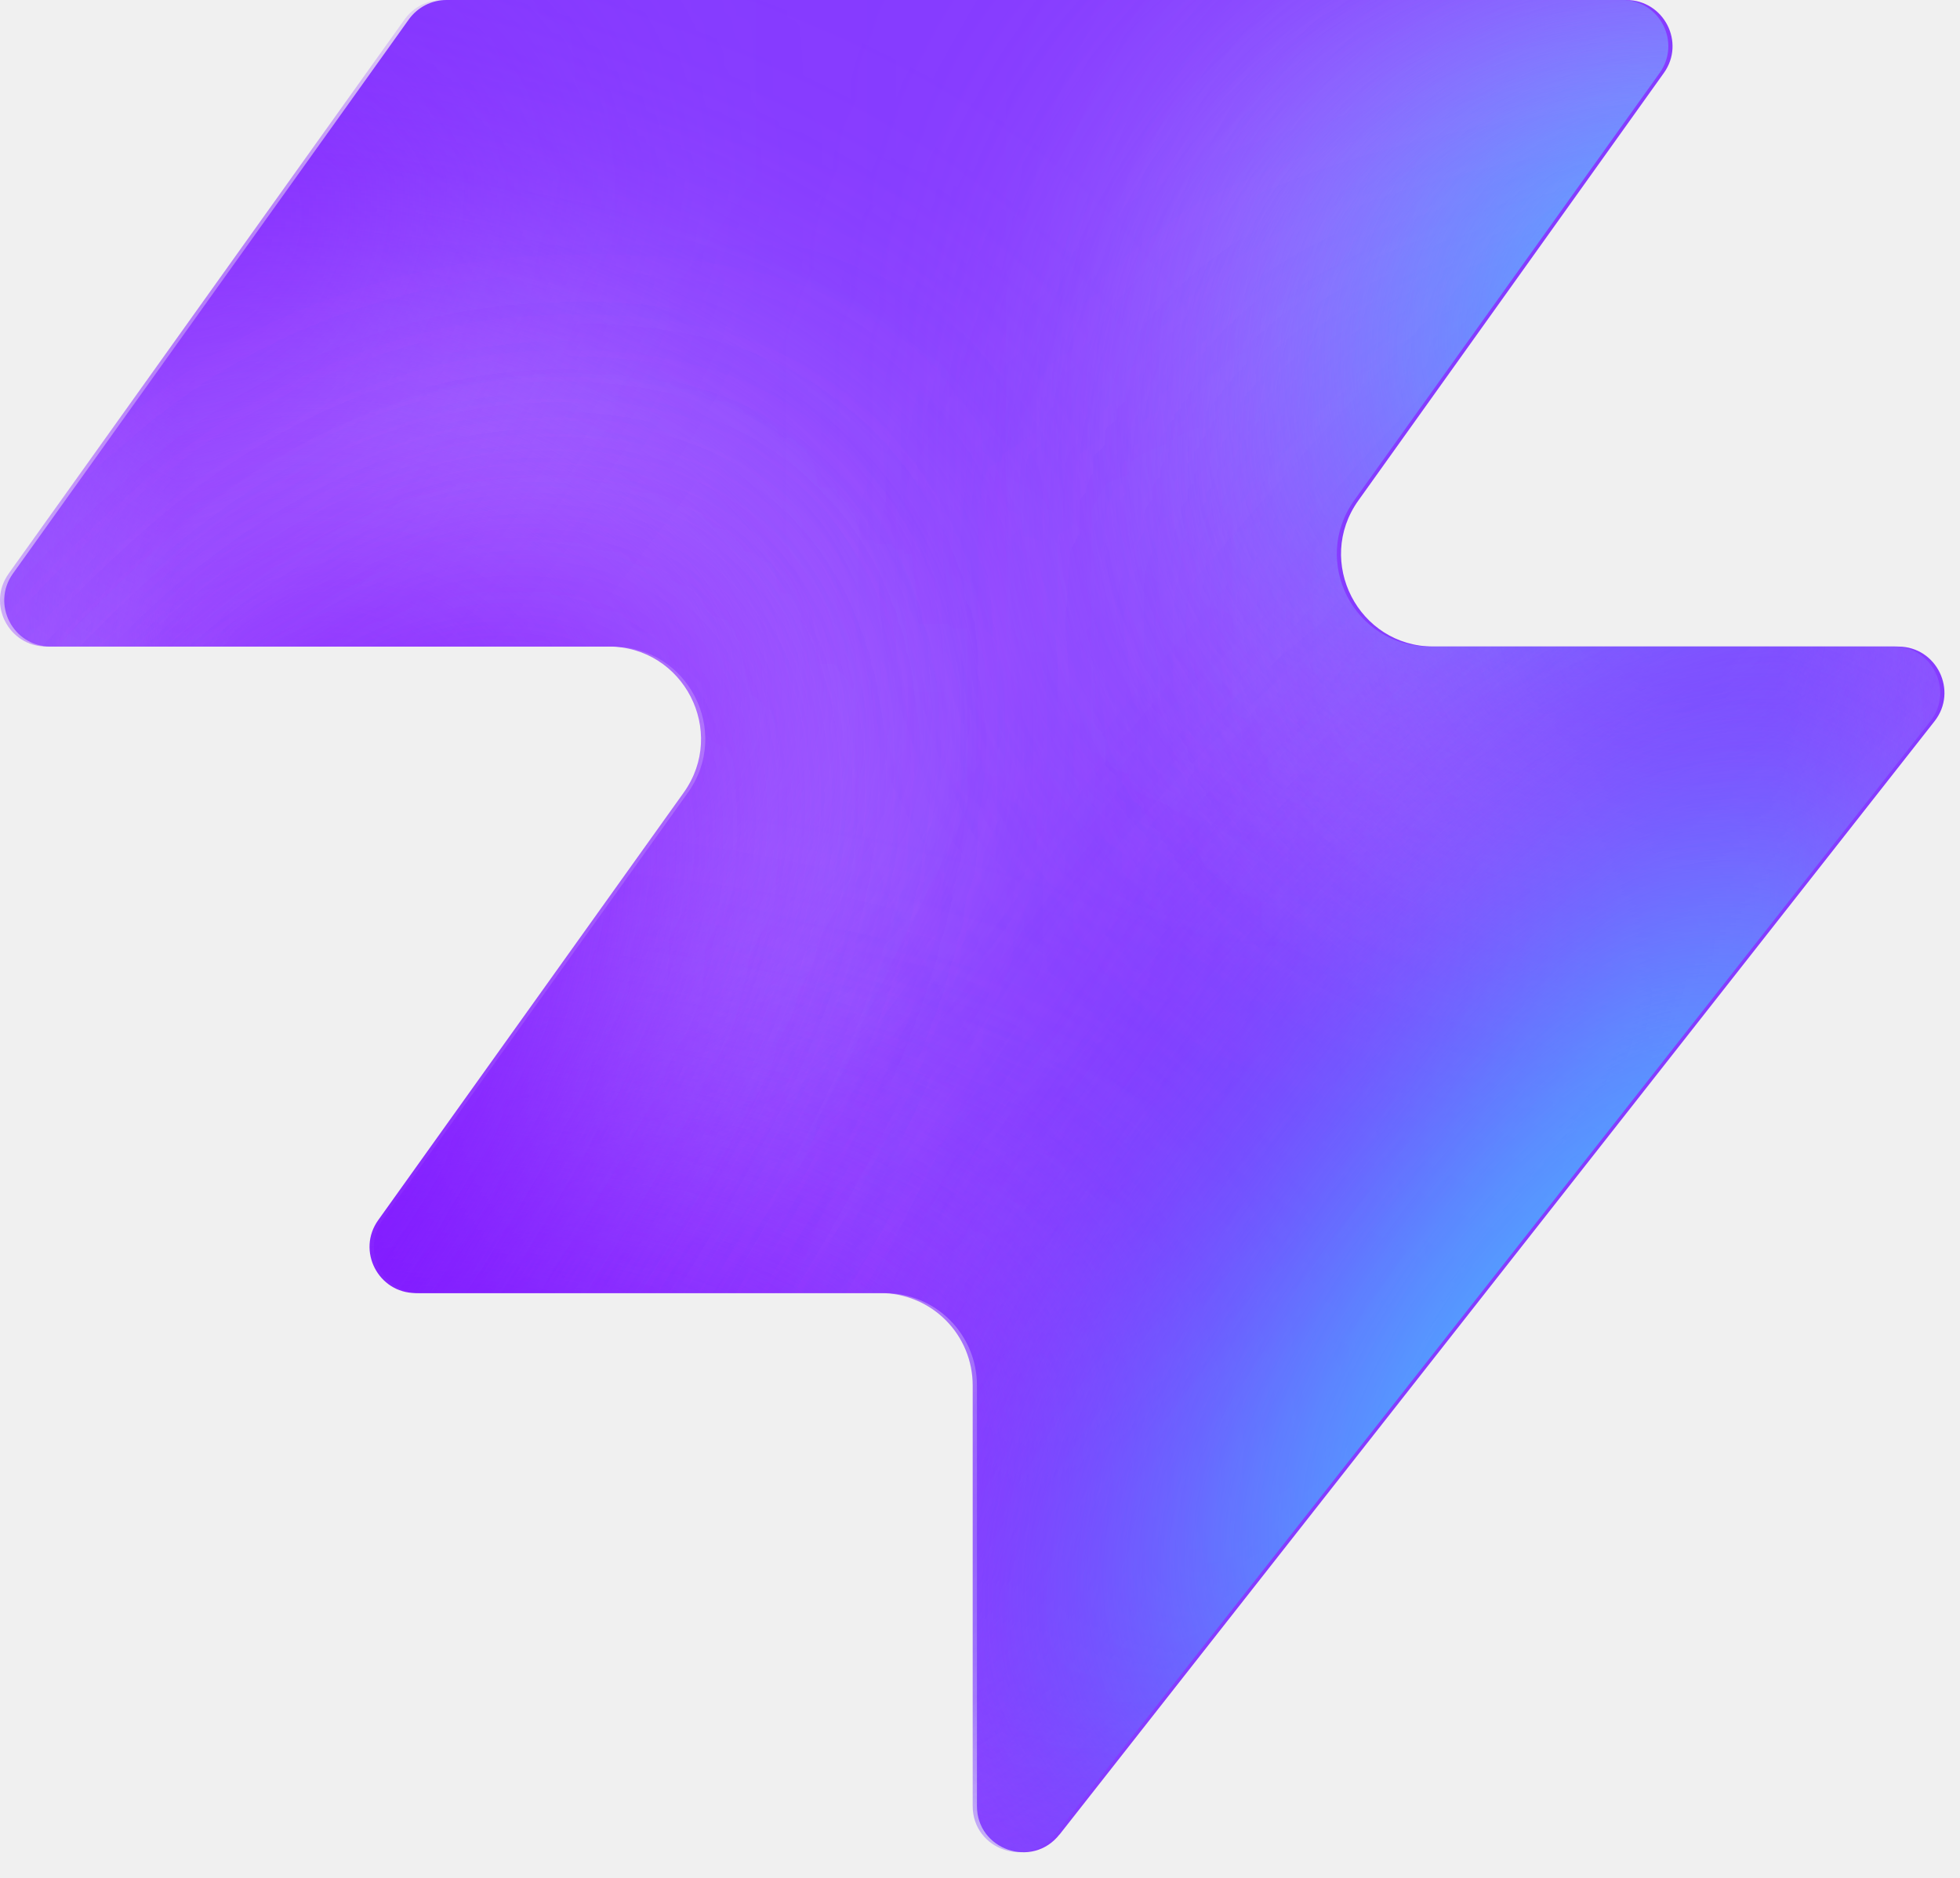
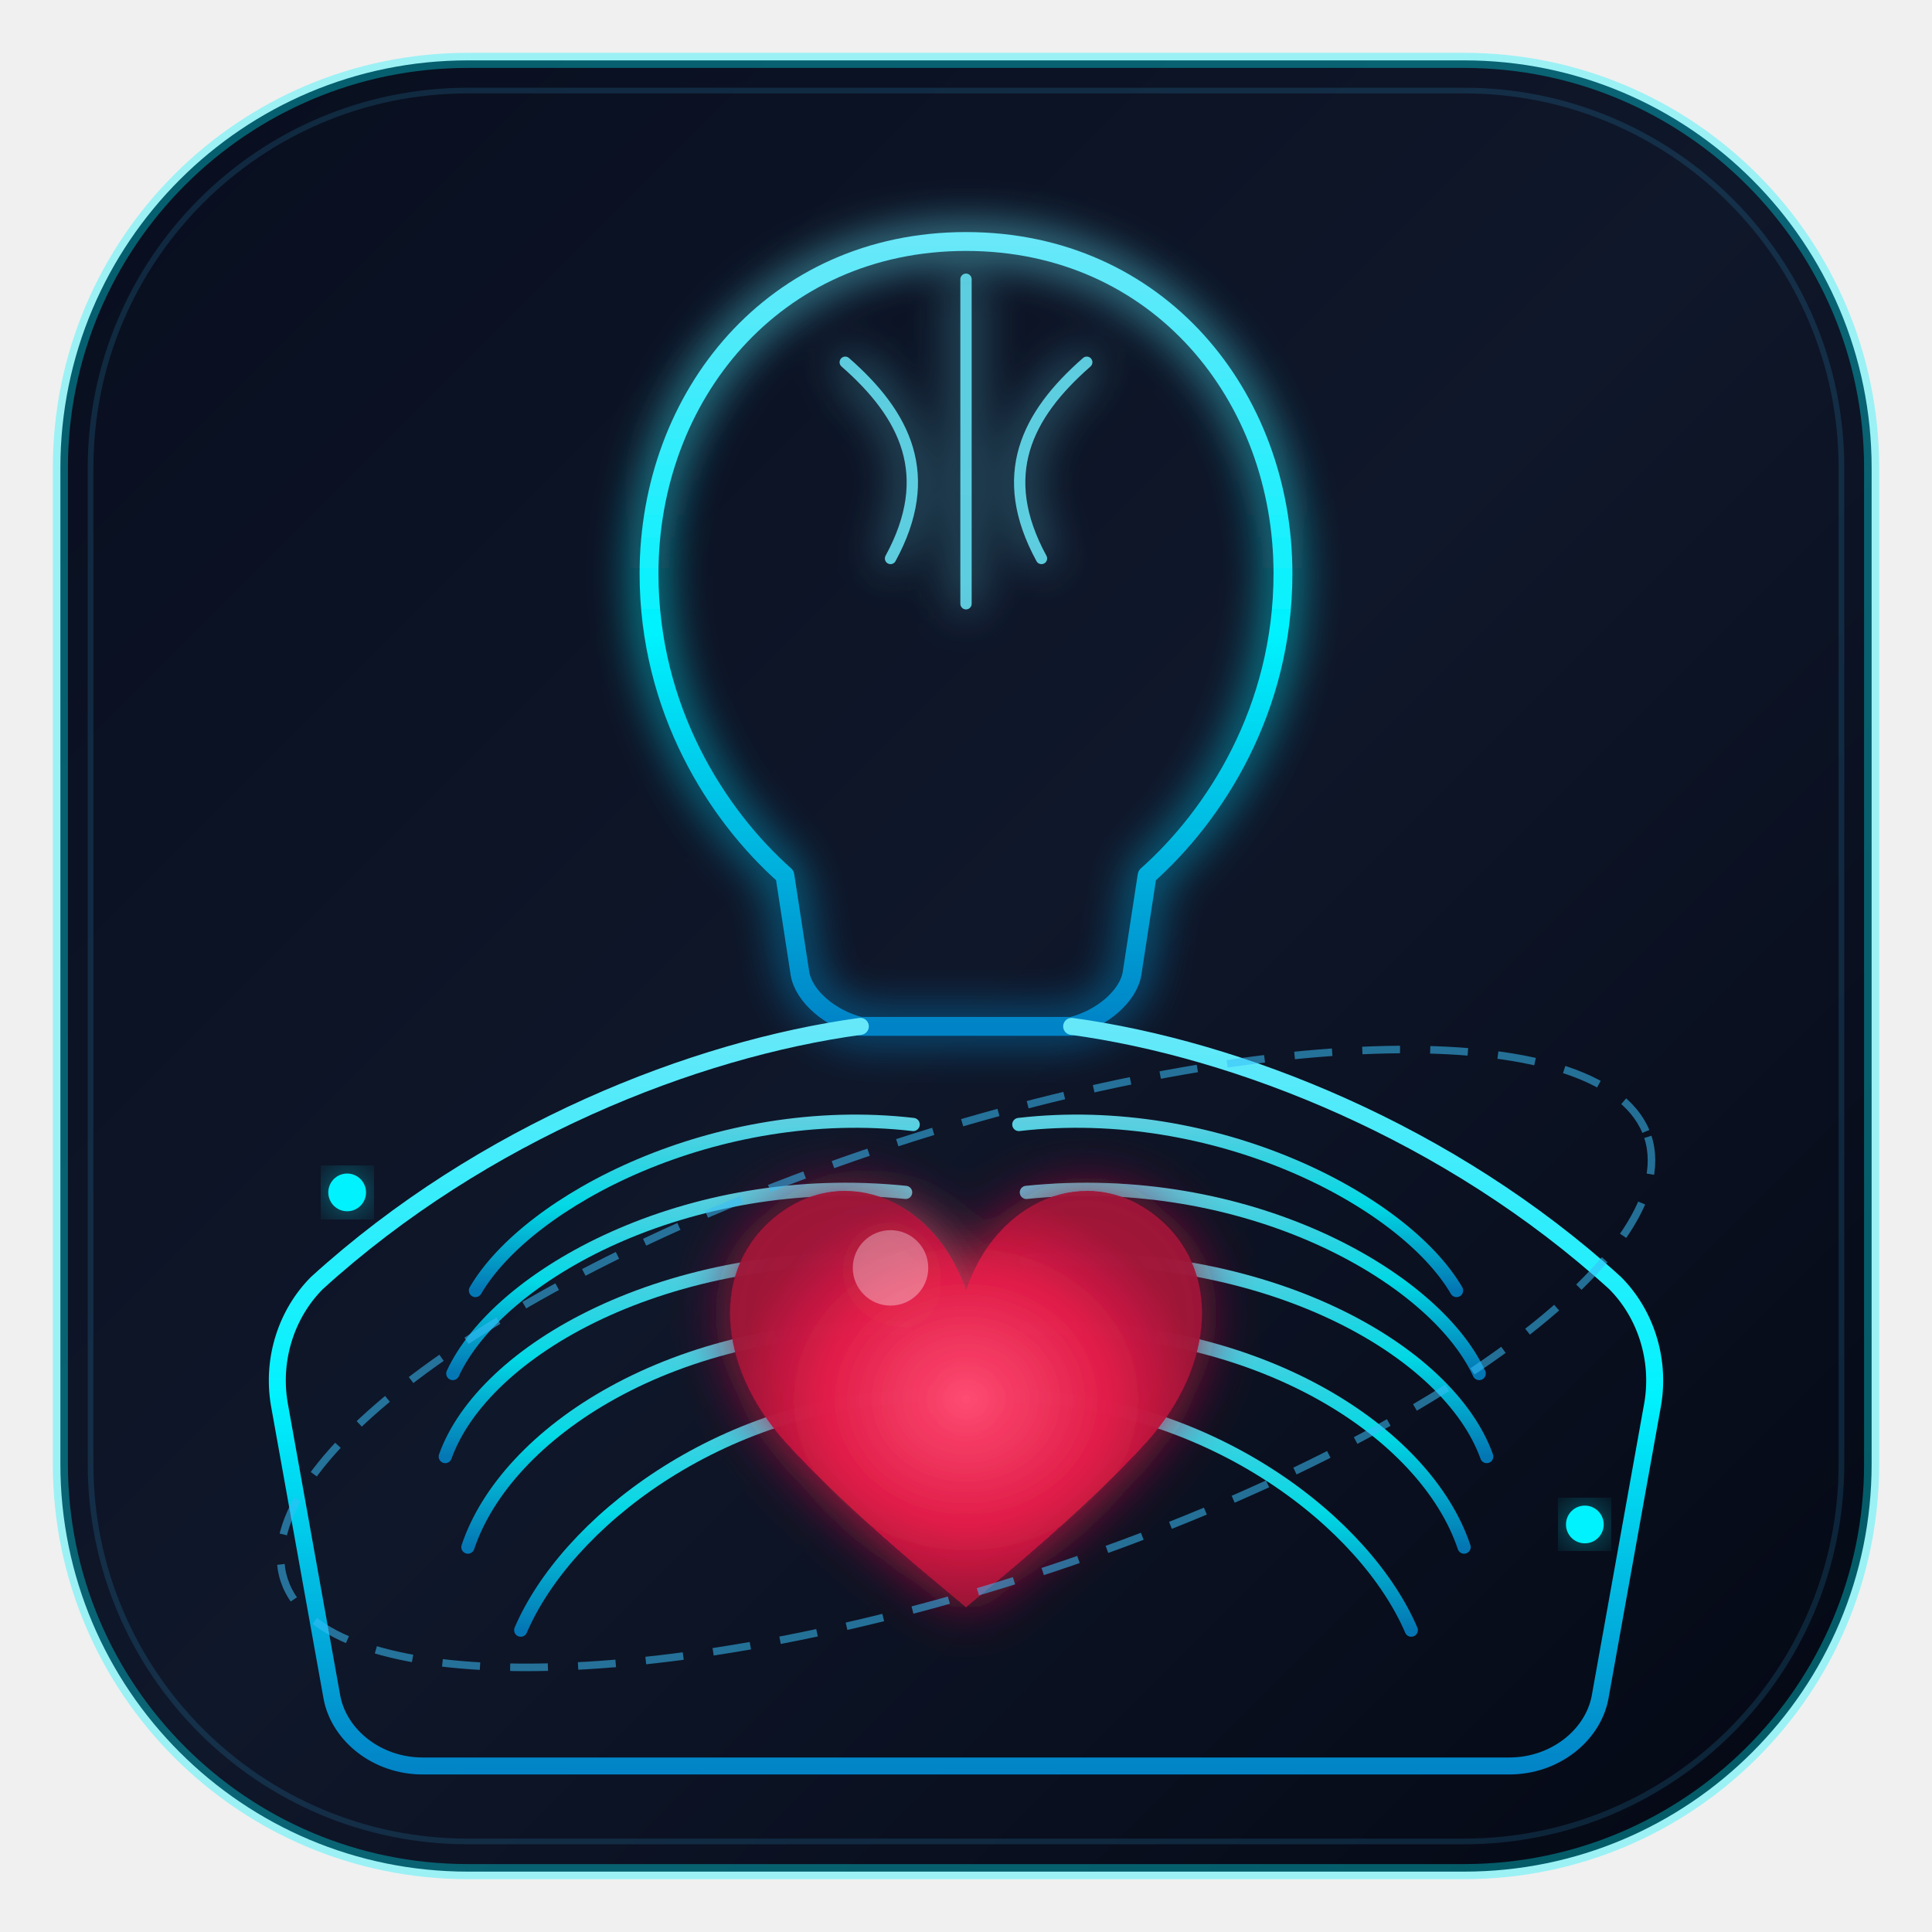
- <svg xmlns="http://www.w3.org/2000/svg" width="48" height="46" fill="none" viewBox="0 0 48 46">
-   <path fill="#863bff" d="M25.946 44.938c-.664.845-2.021.375-2.021-.698V33.937a2.26 2.26 0 0 0-2.262-2.262H10.287c-.92 0-1.456-1.04-.92-1.788l7.48-10.471c1.07-1.497 0-3.578-1.842-3.578H1.237c-.92 0-1.456-1.04-.92-1.788L10.013.474c.214-.297.556-.474.92-.474h28.894c.92 0 1.456 1.04.92 1.788l-7.48 10.471c-1.07 1.498 0 3.579 1.842 3.579h11.377c.943 0 1.473 1.088.89 1.83L25.947 44.94z" style="fill:#863bff;fill:color(display-p3 .525 .23 1);fill-opacity:1" />
-   <mask id="a" width="48" height="46" x="0" y="0" maskUnits="userSpaceOnUse" style="mask-type:alpha">
-     <path fill="#000" d="M25.842 44.938c-.664.844-2.021.375-2.021-.698V33.937a2.26 2.26 0 0 0-2.262-2.262H10.183c-.92 0-1.456-1.04-.92-1.788l7.48-10.471c1.07-1.498 0-3.579-1.842-3.579H1.133c-.92 0-1.456-1.04-.92-1.787L9.91.473c.214-.297.556-.474.92-.474h28.894c.92 0 1.456 1.04.92 1.788l-7.48 10.471c-1.07 1.498 0 3.578 1.842 3.578h11.377c.943 0 1.473 1.088.89 1.832L25.843 44.94z" style="fill:#000;fill-opacity:1" />
-   </mask>
-   <g mask="url(#a)">
-     <g filter="url(#b)">
-       <ellipse cx="5.508" cy="14.704" fill="#ede6ff" rx="5.508" ry="14.704" style="fill:#ede6ff;fill:color(display-p3 .927 .903 1);fill-opacity:1" transform="matrix(.00324 1 1 -.00324 -4.47 31.516)" />
-     </g>
-     <g filter="url(#c)">
-       <ellipse cx="10.399" cy="29.851" fill="#ede6ff" rx="10.399" ry="29.851" style="fill:#ede6ff;fill:color(display-p3 .927 .903 1);fill-opacity:1" transform="matrix(.00324 1 1 -.00324 -39.328 7.883)" />
-     </g>
-     <g filter="url(#d)">
-       <ellipse cx="5.508" cy="30.487" fill="#7e14ff" rx="5.508" ry="30.487" style="fill:#7e14ff;fill:color(display-p3 .492 .077 1);fill-opacity:1" transform="rotate(89.814 -25.913 -14.639)scale(1 -1)" />
-     </g>
-     <g filter="url(#e)">
-       <ellipse cx="5.508" cy="30.599" fill="#7e14ff" rx="5.508" ry="30.599" style="fill:#7e14ff;fill:color(display-p3 .492 .077 1);fill-opacity:1" transform="rotate(89.814 -32.644 -3.334)scale(1 -1)" />
-     </g>
-     <g filter="url(#f)">
-       <ellipse cx="5.508" cy="30.599" fill="#7e14ff" rx="5.508" ry="30.599" style="fill:#7e14ff;fill:color(display-p3 .492 .077 1);fill-opacity:1" transform="matrix(.00324 1 1 -.00324 -34.34 30.47)" />
-     </g>
-     <g filter="url(#g)">
-       <ellipse cx="14.072" cy="22.078" fill="#ede6ff" rx="14.072" ry="22.078" style="fill:#ede6ff;fill:color(display-p3 .927 .903 1);fill-opacity:1" transform="rotate(93.35 24.506 48.493)scale(-1 1)" />
-     </g>
-     <g filter="url(#h)">
-       <ellipse cx="3.47" cy="21.501" fill="#7e14ff" rx="3.47" ry="21.501" style="fill:#7e14ff;fill:color(display-p3 .492 .077 1);fill-opacity:1" transform="rotate(89.009 28.708 47.59)scale(-1 1)" />
-     </g>
-     <g filter="url(#i)">
-       <ellipse cx="3.47" cy="21.501" fill="#7e14ff" rx="3.47" ry="21.501" style="fill:#7e14ff;fill:color(display-p3 .492 .077 1);fill-opacity:1" transform="rotate(89.009 28.708 47.59)scale(-1 1)" />
-     </g>
-     <g filter="url(#j)">
-       <ellipse cx=".387" cy="8.972" fill="#7e14ff" rx="4.407" ry="29.108" style="fill:#7e14ff;fill:color(display-p3 .492 .077 1);fill-opacity:1" transform="rotate(39.51 .387 8.972)" />
-     </g>
-     <g filter="url(#k)">
-       <ellipse cx="47.523" cy="-6.092" fill="#7e14ff" rx="4.407" ry="29.108" style="fill:#7e14ff;fill:color(display-p3 .492 .077 1);fill-opacity:1" transform="rotate(37.892 47.523 -6.092)" />
-     </g>
-     <g filter="url(#l)">
-       <ellipse cx="41.412" cy="6.333" fill="#47bfff" rx="5.971" ry="9.665" style="fill:#47bfff;fill:color(display-p3 .28 .748 1);fill-opacity:1" transform="rotate(37.892 41.412 6.333)" />
-     </g>
-     <g filter="url(#m)">
-       <ellipse cx="-1.879" cy="38.332" fill="#7e14ff" rx="4.407" ry="29.108" style="fill:#7e14ff;fill:color(display-p3 .492 .077 1);fill-opacity:1" transform="rotate(37.892 -1.88 38.332)" />
-     </g>
-     <g filter="url(#n)">
-       <ellipse cx="-1.879" cy="38.332" fill="#7e14ff" rx="4.407" ry="29.108" style="fill:#7e14ff;fill:color(display-p3 .492 .077 1);fill-opacity:1" transform="rotate(37.892 -1.88 38.332)" />
-     </g>
-     <g filter="url(#o)">
-       <ellipse cx="35.651" cy="29.907" fill="#7e14ff" rx="4.407" ry="29.108" style="fill:#7e14ff;fill:color(display-p3 .492 .077 1);fill-opacity:1" transform="rotate(37.892 35.651 29.907)" />
-     </g>
-     <g filter="url(#p)">
-       <ellipse cx="38.418" cy="32.4" fill="#47bfff" rx="5.971" ry="15.297" style="fill:#47bfff;fill:color(display-p3 .28 .748 1);fill-opacity:1" transform="rotate(37.892 38.418 32.4)" />
-     </g>
-   </g>
+ <svg xmlns="http://www.w3.org/2000/svg" viewBox="0 0 512 512" width="100%" height="100%">
  <defs>
-     <filter id="b" width="60.045" height="41.654" x="-19.77" y="16.149" color-interpolation-filters="sRGB" filterUnits="userSpaceOnUse">
-       <feFlood flood-opacity="0" result="BackgroundImageFix" />
-       <feBlend in="SourceGraphic" in2="BackgroundImageFix" result="shape" />
-       <feGaussianBlur result="effect1_foregroundBlur_2002_17158" stdDeviation="7.659" />
+     <linearGradient id="bgGrad" x1="0%" y1="0%" x2="100%" y2="100%">
+       <stop offset="0%" stop-color="#080e1e" />
+       <stop offset="50%" stop-color="#0f172a" />
+       <stop offset="100%" stop-color="#040814" />
+     </linearGradient>
+     <linearGradient id="cyanHolo" x1="0%" y1="0%" x2="0%" y2="100%">
+       <stop offset="0%" stop-color="#67e8f9" />
+       <stop offset="50%" stop-color="#00f2fe" />
+       <stop offset="100%" stop-color="#0284c7" />
+     </linearGradient>
+     <radialGradient id="heartPulse" cx="50%" cy="50%" r="50%">
+       <stop offset="0%" stop-color="#ff4b72" />
+       <stop offset="60%" stop-color="#e11d48" />
+       <stop offset="100%" stop-color="#9f1239" />
+     </radialGradient>
+     <filter id="neonGlow" x="-20%" y="-20%" width="140%" height="140%">
+       <feGaussianBlur stdDeviation="6" result="blur" />
+       <feComposite in="SourceGraphic" in2="blur" operator="over" />
    </filter>
-     <filter id="c" width="90.34" height="51.437" x="-54.613" y="-7.533" color-interpolation-filters="sRGB" filterUnits="userSpaceOnUse">
-       <feFlood flood-opacity="0" result="BackgroundImageFix" />
-       <feBlend in="SourceGraphic" in2="BackgroundImageFix" result="shape" />
-       <feGaussianBlur result="effect1_foregroundBlur_2002_17158" stdDeviation="7.659" />
-     </filter>
-     <filter id="d" width="79.355" height="29.4" x="-49.64" y="2.03" color-interpolation-filters="sRGB" filterUnits="userSpaceOnUse">
-       <feFlood flood-opacity="0" result="BackgroundImageFix" />
-       <feBlend in="SourceGraphic" in2="BackgroundImageFix" result="shape" />
-       <feGaussianBlur result="effect1_foregroundBlur_2002_17158" stdDeviation="4.596" />
-     </filter>
-     <filter id="e" width="79.579" height="29.4" x="-45.045" y="20.029" color-interpolation-filters="sRGB" filterUnits="userSpaceOnUse">
-       <feFlood flood-opacity="0" result="BackgroundImageFix" />
-       <feBlend in="SourceGraphic" in2="BackgroundImageFix" result="shape" />
-       <feGaussianBlur result="effect1_foregroundBlur_2002_17158" stdDeviation="4.596" />
-     </filter>
-     <filter id="f" width="79.579" height="29.4" x="-43.513" y="21.178" color-interpolation-filters="sRGB" filterUnits="userSpaceOnUse">
-       <feFlood flood-opacity="0" result="BackgroundImageFix" />
-       <feBlend in="SourceGraphic" in2="BackgroundImageFix" result="shape" />
-       <feGaussianBlur result="effect1_foregroundBlur_2002_17158" stdDeviation="4.596" />
-     </filter>
-     <filter id="g" width="74.749" height="58.852" x="15.756" y="-17.901" color-interpolation-filters="sRGB" filterUnits="userSpaceOnUse">
-       <feFlood flood-opacity="0" result="BackgroundImageFix" />
-       <feBlend in="SourceGraphic" in2="BackgroundImageFix" result="shape" />
-       <feGaussianBlur result="effect1_foregroundBlur_2002_17158" stdDeviation="7.659" />
-     </filter>
-     <filter id="h" width="61.377" height="25.362" x="23.548" y="2.284" color-interpolation-filters="sRGB" filterUnits="userSpaceOnUse">
-       <feFlood flood-opacity="0" result="BackgroundImageFix" />
-       <feBlend in="SourceGraphic" in2="BackgroundImageFix" result="shape" />
-       <feGaussianBlur result="effect1_foregroundBlur_2002_17158" stdDeviation="4.596" />
-     </filter>
-     <filter id="i" width="61.377" height="25.362" x="23.548" y="2.284" color-interpolation-filters="sRGB" filterUnits="userSpaceOnUse">
-       <feFlood flood-opacity="0" result="BackgroundImageFix" />
-       <feBlend in="SourceGraphic" in2="BackgroundImageFix" result="shape" />
-       <feGaussianBlur result="effect1_foregroundBlur_2002_17158" stdDeviation="4.596" />
-     </filter>
-     <filter id="j" width="56.045" height="63.649" x="-27.636" y="-22.853" color-interpolation-filters="sRGB" filterUnits="userSpaceOnUse">
-       <feFlood flood-opacity="0" result="BackgroundImageFix" />
-       <feBlend in="SourceGraphic" in2="BackgroundImageFix" result="shape" />
-       <feGaussianBlur result="effect1_foregroundBlur_2002_17158" stdDeviation="4.596" />
-     </filter>
-     <filter id="k" width="54.814" height="64.646" x="20.116" y="-38.415" color-interpolation-filters="sRGB" filterUnits="userSpaceOnUse">
-       <feFlood flood-opacity="0" result="BackgroundImageFix" />
-       <feBlend in="SourceGraphic" in2="BackgroundImageFix" result="shape" />
-       <feGaussianBlur result="effect1_foregroundBlur_2002_17158" stdDeviation="4.596" />
-     </filter>
-     <filter id="l" width="33.541" height="35.313" x="24.641" y="-11.323" color-interpolation-filters="sRGB" filterUnits="userSpaceOnUse">
-       <feFlood flood-opacity="0" result="BackgroundImageFix" />
-       <feBlend in="SourceGraphic" in2="BackgroundImageFix" result="shape" />
-       <feGaussianBlur result="effect1_foregroundBlur_2002_17158" stdDeviation="4.596" />
-     </filter>
-     <filter id="m" width="54.814" height="64.646" x="-29.286" y="6.009" color-interpolation-filters="sRGB" filterUnits="userSpaceOnUse">
-       <feFlood flood-opacity="0" result="BackgroundImageFix" />
-       <feBlend in="SourceGraphic" in2="BackgroundImageFix" result="shape" />
-       <feGaussianBlur result="effect1_foregroundBlur_2002_17158" stdDeviation="4.596" />
-     </filter>
-     <filter id="n" width="54.814" height="64.646" x="-29.286" y="6.009" color-interpolation-filters="sRGB" filterUnits="userSpaceOnUse">
-       <feFlood flood-opacity="0" result="BackgroundImageFix" />
-       <feBlend in="SourceGraphic" in2="BackgroundImageFix" result="shape" />
-       <feGaussianBlur result="effect1_foregroundBlur_2002_17158" stdDeviation="4.596" />
-     </filter>
-     <filter id="o" width="54.814" height="64.646" x="8.244" y="-2.416" color-interpolation-filters="sRGB" filterUnits="userSpaceOnUse">
-       <feFlood flood-opacity="0" result="BackgroundImageFix" />
-       <feBlend in="SourceGraphic" in2="BackgroundImageFix" result="shape" />
-       <feGaussianBlur result="effect1_foregroundBlur_2002_17158" stdDeviation="4.596" />
-     </filter>
-     <filter id="p" width="39.409" height="43.623" x="18.713" y="10.588" color-interpolation-filters="sRGB" filterUnits="userSpaceOnUse">
-       <feFlood flood-opacity="0" result="BackgroundImageFix" />
-       <feBlend in="SourceGraphic" in2="BackgroundImageFix" result="shape" />
-       <feGaussianBlur result="effect1_foregroundBlur_2002_17158" stdDeviation="4.596" />
+     <filter id="heartGlow" x="-30%" y="-30%" width="160%" height="160%">
+       <feGaussianBlur stdDeviation="8" result="blur" />
+       <feComposite in="SourceGraphic" in2="blur" operator="over" />
    </filter>
  </defs>
+   <rect x="16" y="16" width="480" height="480" rx="108" fill="url(#bgGrad)" stroke="#00f2fe" stroke-opacity="0.35" stroke-width="4" />
+   <rect x="24" y="24" width="464" height="464" rx="100" fill="none" stroke="#38bdf8" stroke-opacity="0.15" stroke-width="1.5" />
+   <g filter="url(#neonGlow)">
+     <path d="M256 64 C205 64 172 105 172 152 C172 188 190 216 208 232 L212 258 C213 264 220 270 228 272 L284 272 C292 270 299 264 300 258 L304 232 C322 216 340 188 340 152 C340 105 307 64 256 64 Z" fill="none" stroke="url(#cyanHolo)" stroke-width="5" stroke-linejoin="round" />
+     <path d="M256 74 L256 160 M224 96 C240 110 248 126 236 148 M288 96 C272 110 264 126 276 148" fill="none" stroke="#67e8f9" stroke-width="3" stroke-linecap="round" opacity="0.85" />
+   </g>
+   <g stroke="url(#cyanHolo)" stroke-width="4" stroke-linecap="round">
+     <line x1="256" y1="265" x2="256" y2="450" stroke-width="5" />
+     <line x1="244" y1="280" x2="268" y2="280" />
+     <line x1="242" y1="298" x2="270" y2="298" />
+     <line x1="240" y1="316" x2="272" y2="316" />
+     <line x1="240" y1="334" x2="272" y2="334" />
+     <line x1="240" y1="352" x2="272" y2="352" />
+     <line x1="242" y1="370" x2="270" y2="370" />
+     <line x1="244" y1="388" x2="268" y2="388" />
+     <line x1="246" y1="406" x2="266" y2="406" />
+     <line x1="248" y1="424" x2="264" y2="424" />
+   </g>
+   <path d="M228 272 C184 278 128 300 84 340 C76 348 72 360 74 372 L88 450 C90 460 100 468 112 468 L400 468 C412 468 422 460 424 450 L438 372 C440 360 436 348 428 340 C384 300 328 278 284 272" fill="none" stroke="url(#cyanHolo)" stroke-width="4.5" stroke-linecap="round" />
+   <g fill="none" stroke="url(#cyanHolo)" stroke-width="3.5" stroke-linecap="round" opacity="0.88">
+     <path d="M242 298 C190 292 140 318 126 342" />
+     <path d="M270 298 C322 292 372 318 386 342" />
+     <path d="M240 316 C182 310 132 338 120 364" />
+     <path d="M272 316 C330 310 380 338 392 364" />
+     <path d="M240 334 C176 330 128 358 118 386" />
+     <path d="M272 334 C336 330 384 358 394 386" />
+     <path d="M240 352 C178 350 134 380 124 410" />
+     <path d="M272 352 C334 350 378 380 388 410" />
+     <path d="M242 370 C190 372 150 404 138 432" />
+     <path d="M270 370 C322 372 362 404 374 432" />
+   </g>
+   <g filter="url(#heartGlow)">
+     <path d="M256 342 C248 318 224 308 206 322 C188 336 190 362 208 382 C226 402 254 424 256 426 C258 424 286 402 304 382 C322 362 324 336 306 322 C288 308 264 318 256 342 Z" fill="url(#heartPulse)" opacity="0.95" />
+     <circle cx="236" cy="336" r="10" fill="#ffffff" opacity="0.35" />
+   </g>
+   <ellipse cx="256" cy="360" rx="190" ry="60" fill="none" stroke="#38bdf8" stroke-width="2" stroke-dasharray="10 8" opacity="0.55" transform="rotate(-18 256 360)" />
+   <circle cx="92" cy="316" r="5" fill="#00f2fe" filter="url(#neonGlow)" />
+   <circle cx="420" cy="404" r="5" fill="#00f2fe" filter="url(#neonGlow)" />
</svg>
